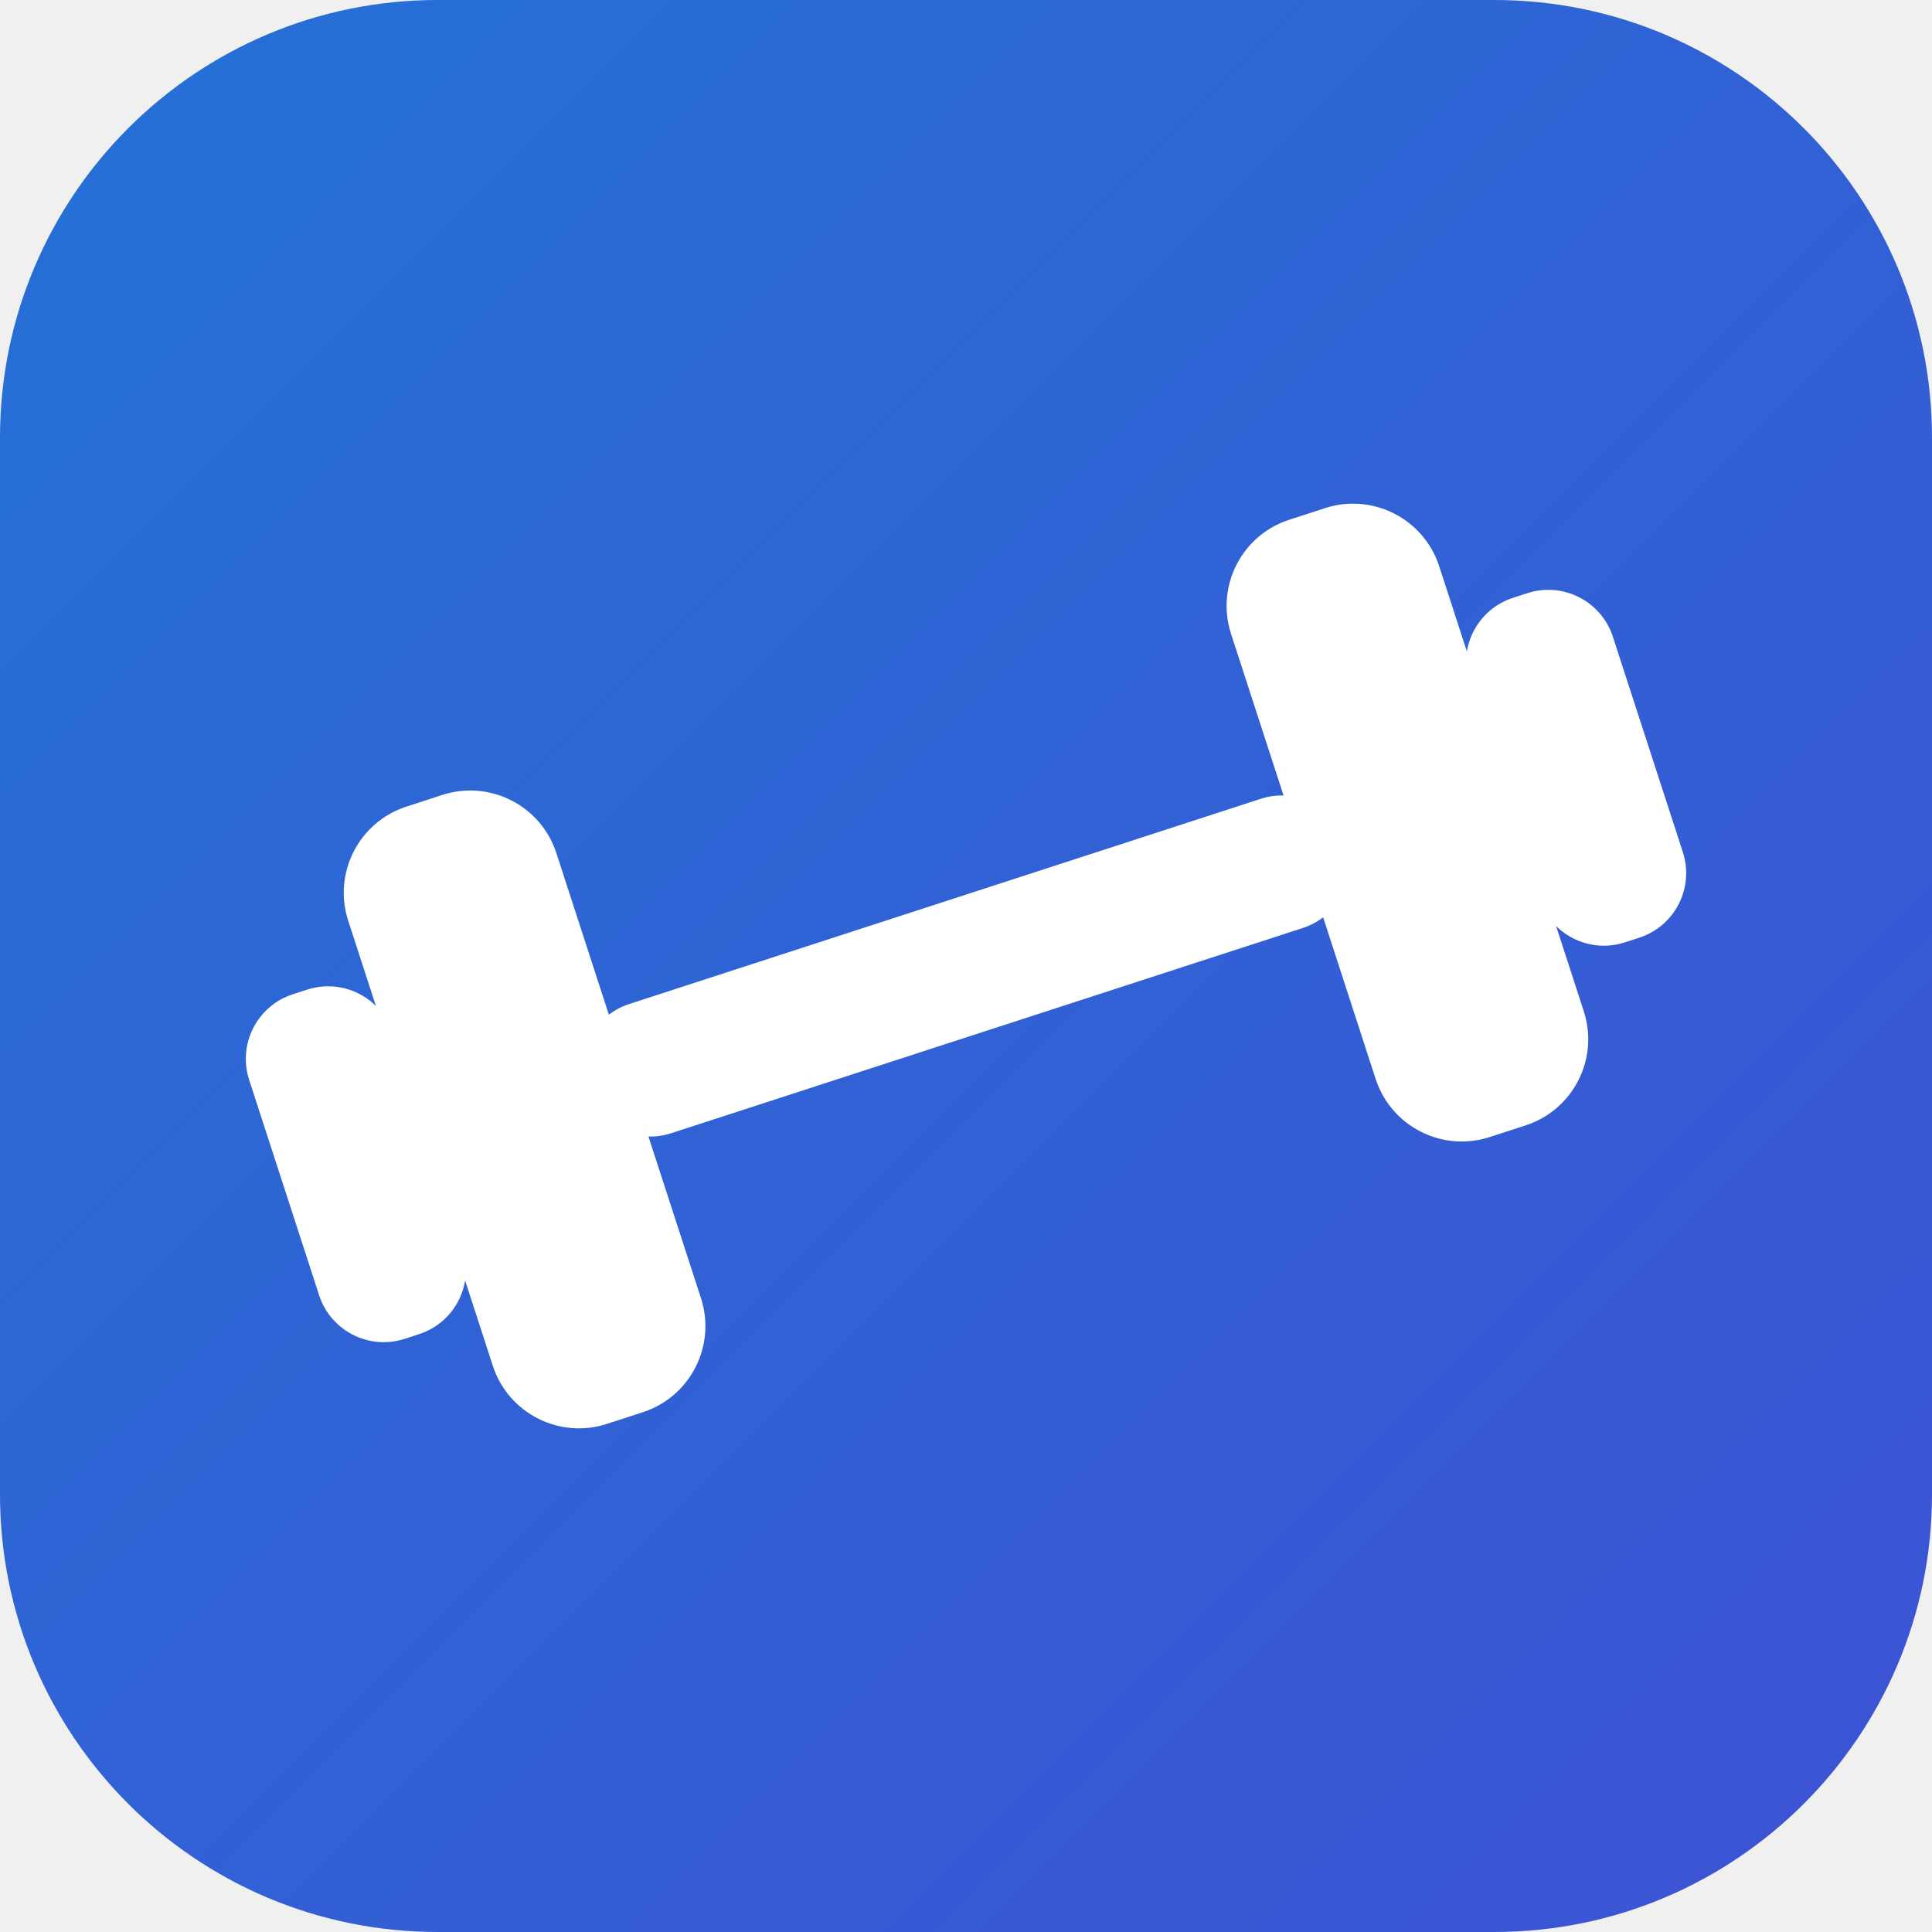
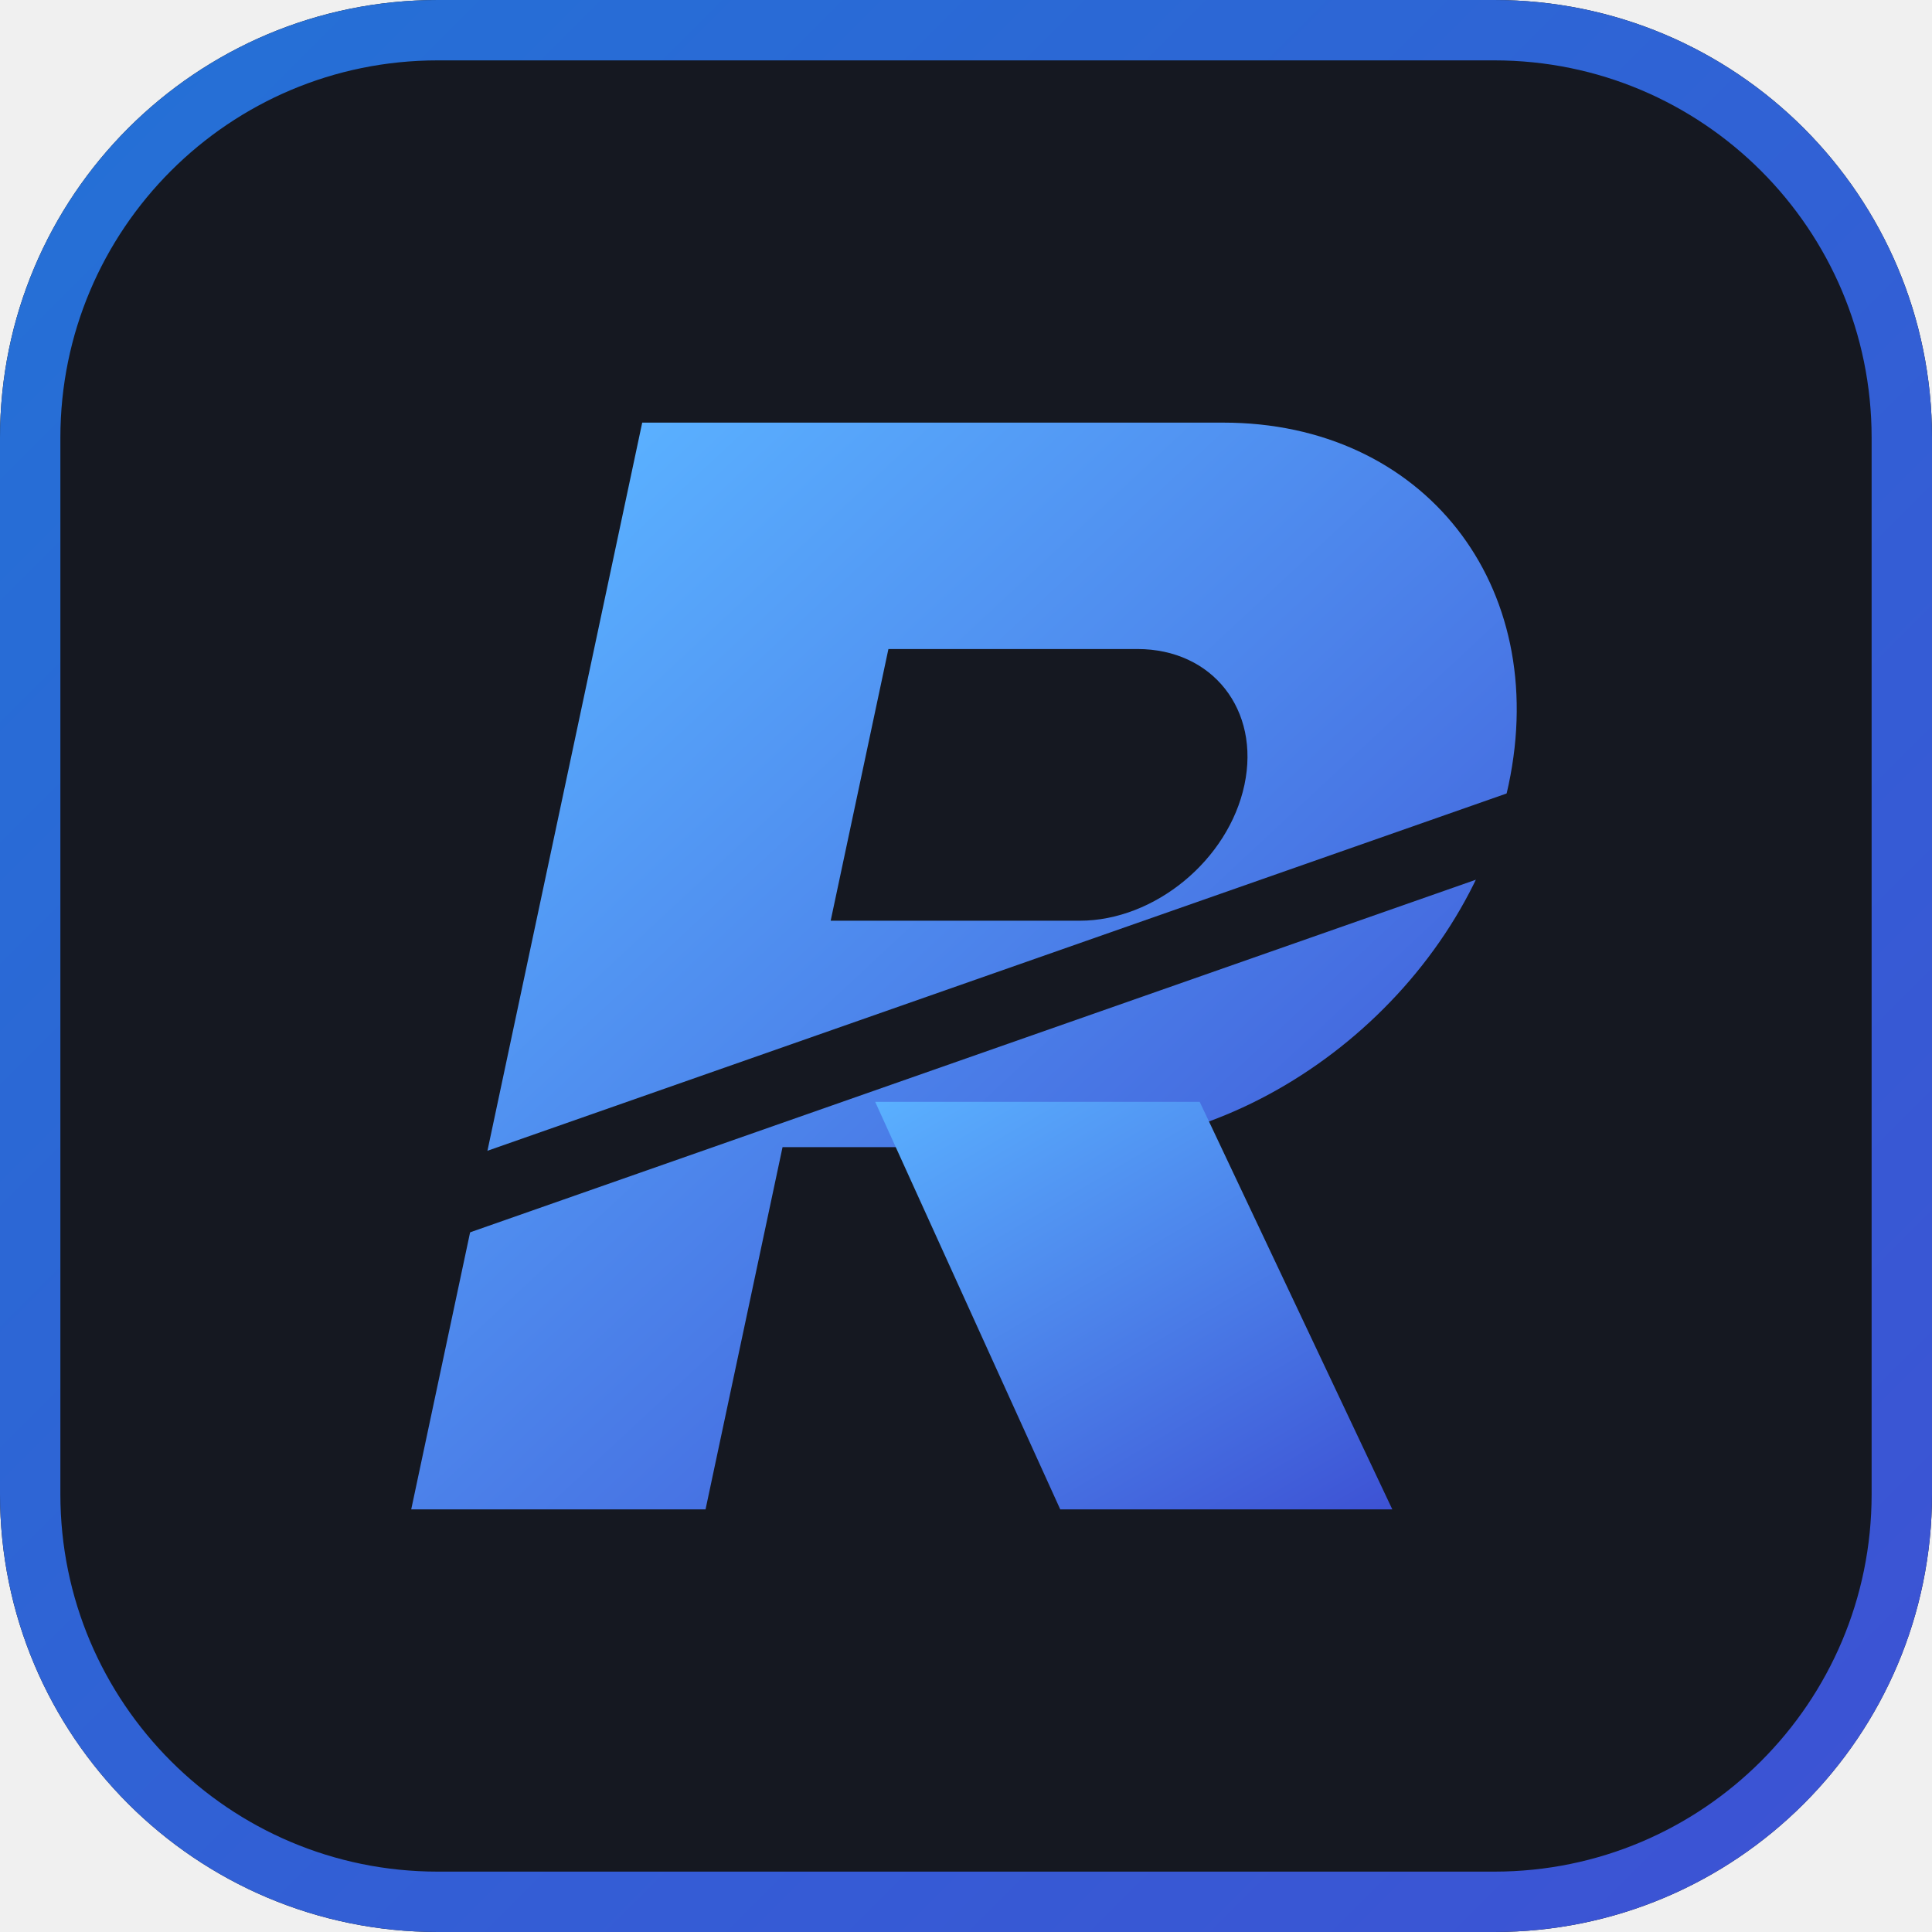
<svg xmlns="http://www.w3.org/2000/svg" viewBox="0 0 512 512">
  <defs>
    <linearGradient id="g" x1="0" y1="0" x2="1" y2="1">
      <stop offset="0" stop-color="#2471D6" />
      <stop offset="1" stop-color="#3D52D4" />
    </linearGradient>
+     <linearGradient id="gh" x1="0" y1="0" x2="1" y2="1">
+       <stop offset="0" stop-color="#5AB0FF" />
+       <stop offset="1" stop-color="#3D52D4" />
+     </linearGradient>
  </defs>
-   <rect width="512" height="512" rx="116" fill="url(#g)" />
-   <g transform="rotate(-18 256 256)" fill="#FFFFFF">
-     <rect x="150" y="238" width="212" height="36" rx="18" />
-     <rect x="104" y="170" width="58" height="172" rx="24" />
-     <rect x="350" y="170" width="58" height="172" rx="24" />
-     <rect x="66" y="208" width="40" height="96" rx="18" />
-     <rect x="406" y="208" width="40" height="96" rx="18" />
+   <rect width="512" height="512" rx="116" fill="#151821" />
+   <rect x="8" y="8" width="496" height="496" rx="108" fill="none" stroke="url(#g)" stroke-width="16" />
+   <g transform="translate(46 0) skewX(-12)" fill="url(#gh)">
+     <path fill-rule="evenodd" d="M148 112 H302 A96 96 0 0 1 302 304 H226 V400 H148 Z M226 172 H292 A36 36 0 0 1 292 244 H226 Z" />
+     <polygon points="248,292 334,292 408,400 320,400" />
  </g>
+   <polygon points="92,318 440,196 440,216 92,338" fill="#151821" />
</svg>
